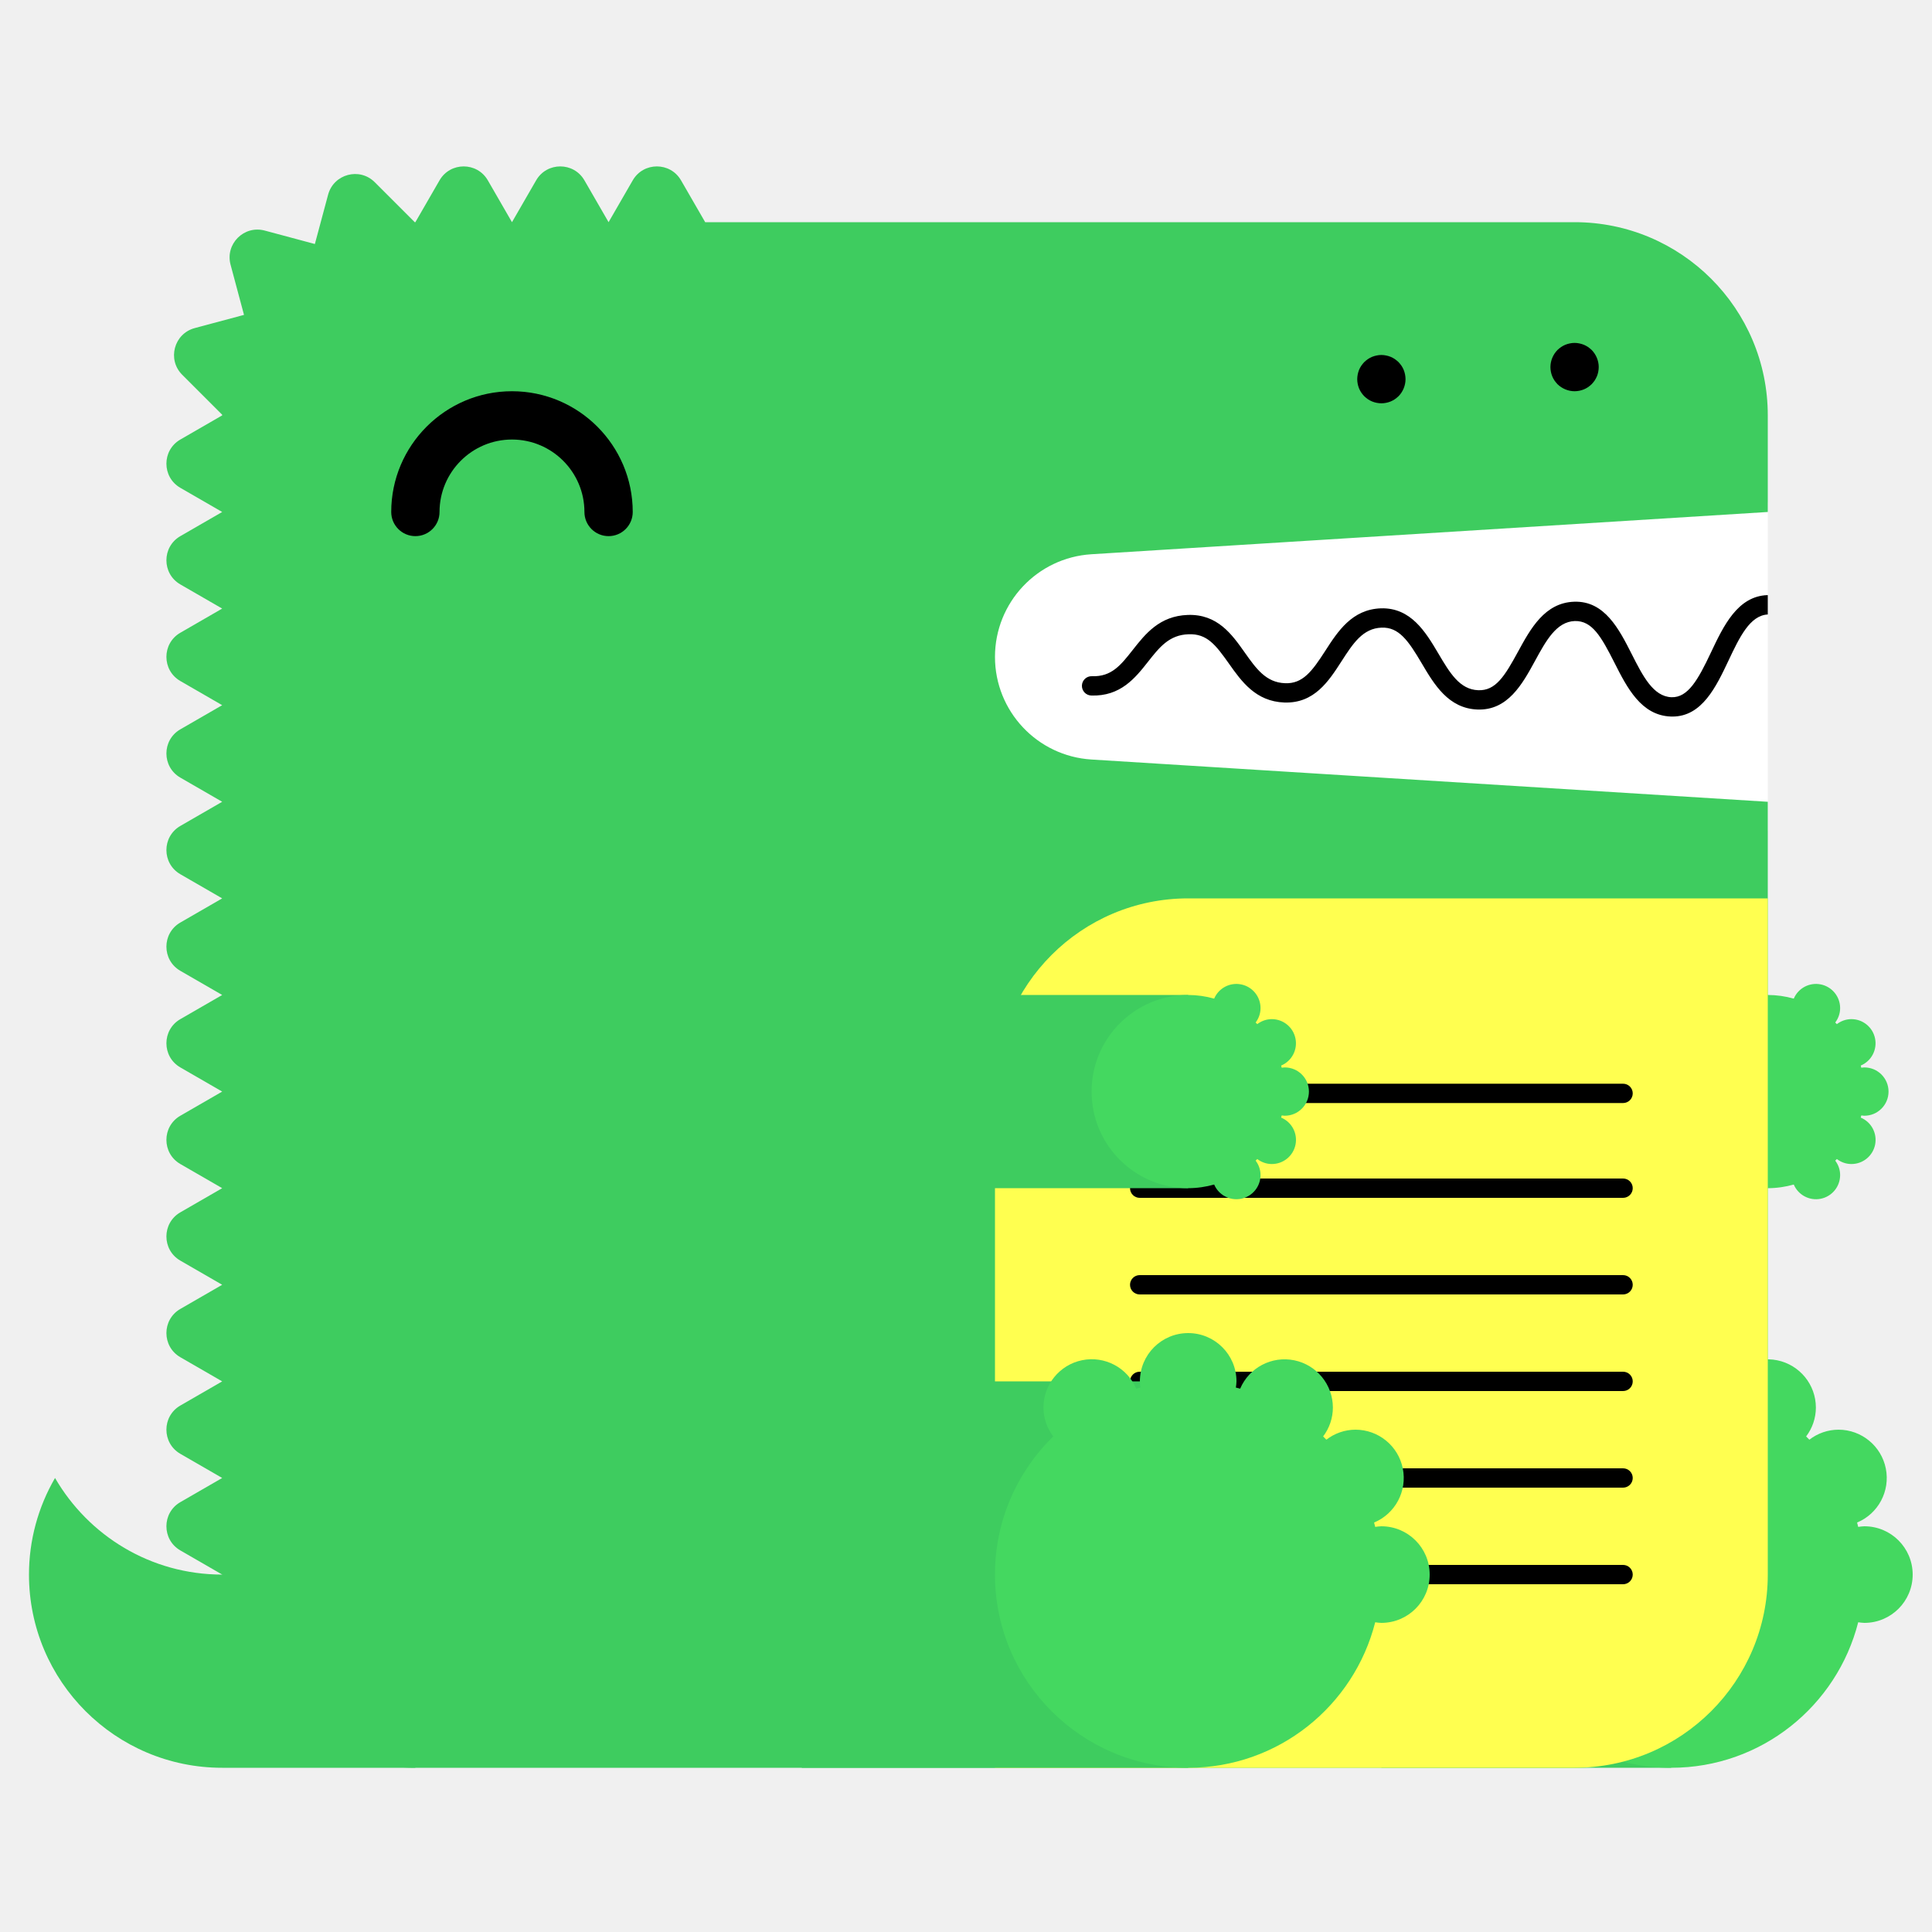
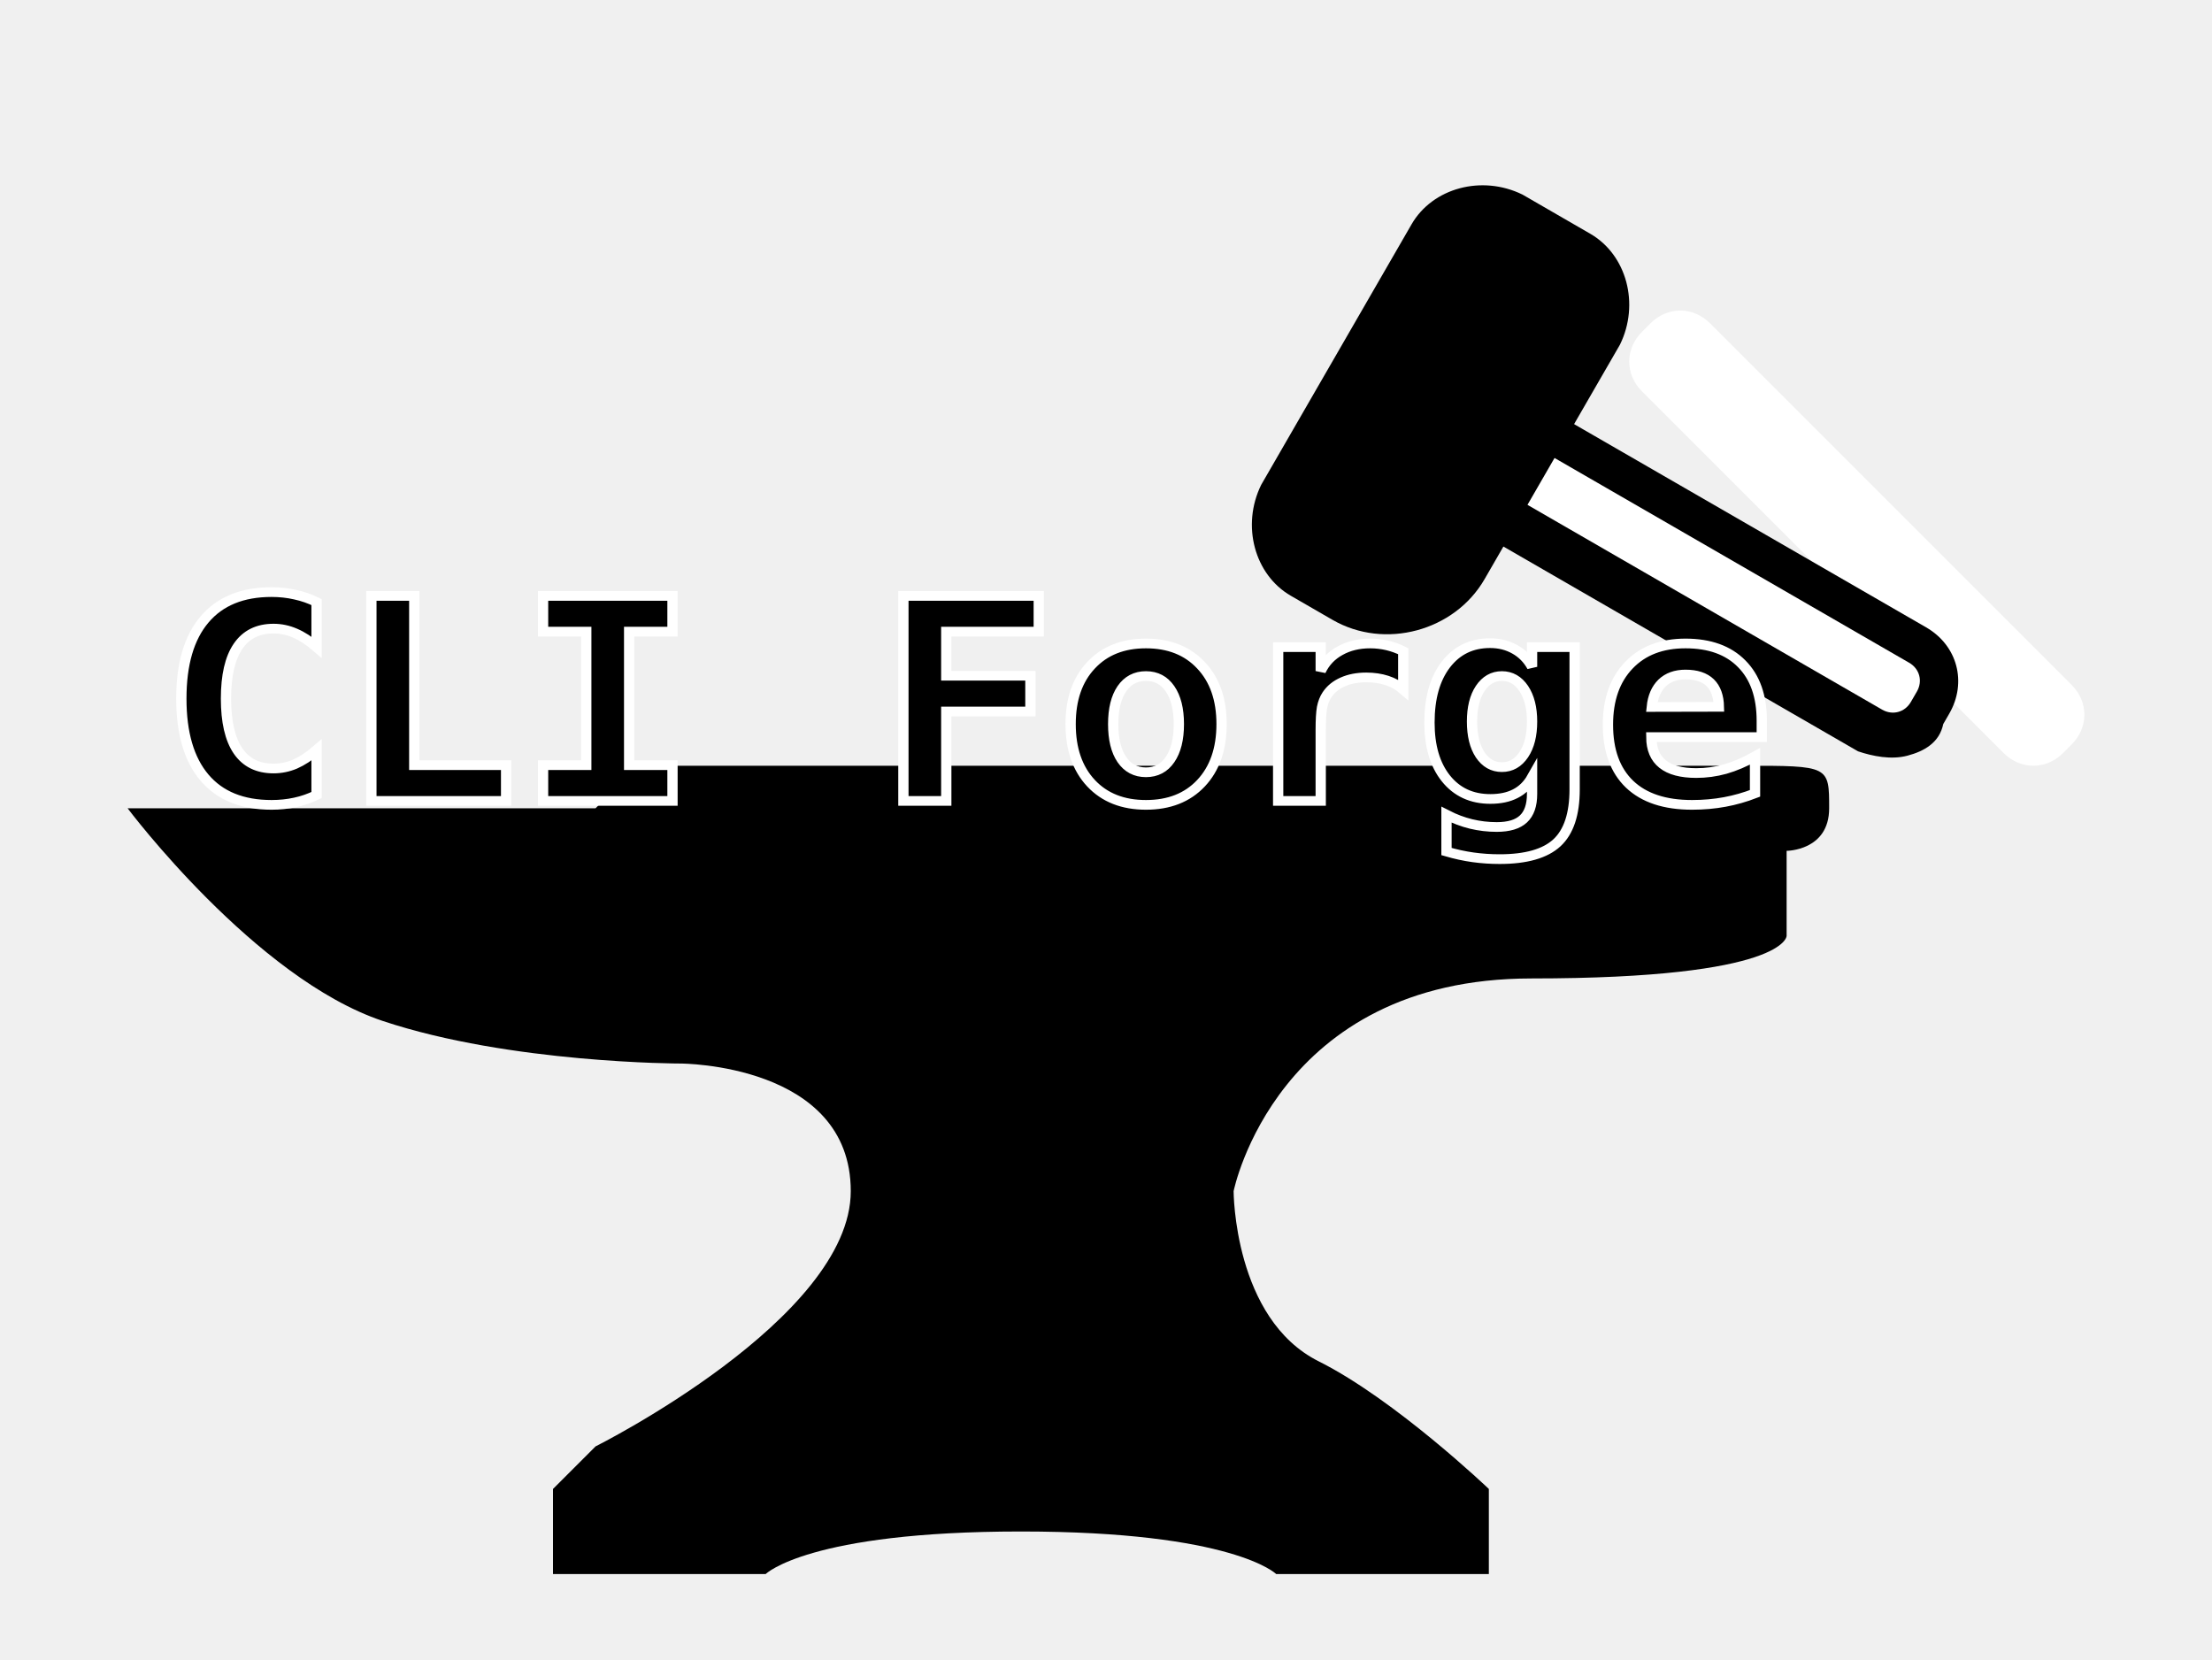
- <svg xmlns="http://www.w3.org/2000/svg" width="200" height="200" viewBox="0 0 200 200">
-   <g fill="none" fill-rule="evenodd">
-     <path fill="#FFF" d="M99 52h84v34H99z" />
-     <path d="M23 163c-7.398 0-13.843-4.027-17.303-10A19.886 19.886 0 0 0 3 163c0 11.046 8.954 20 20 20h20v-20H23z" fill="#3ECC5F" />
-     <path d="M112.98 57.376L183 53V43c0-11.046-8.954-20-20-20H73l-2.5-4.33c-1.112-1.925-3.889-1.925-5 0L63 23l-2.5-4.33c-1.111-1.925-3.889-1.925-5 0L53 23l-2.5-4.33c-1.111-1.925-3.889-1.925-5 0L43 23c-.022 0-.042.003-.065.003l-4.142-4.141c-1.57-1.571-4.252-.853-4.828 1.294l-1.369 5.104-5.192-1.392c-2.148-.575-4.111 1.389-3.535 3.536l1.39 5.193-5.102 1.367c-2.148.576-2.867 3.259-1.296 4.83l4.142 4.142c0 .021-.003.042-.003.064l-4.33 2.5c-1.925 1.111-1.925 3.889 0 5L23 53l-4.33 2.5c-1.925 1.111-1.925 3.889 0 5L23 63l-4.33 2.5c-1.925 1.111-1.925 3.889 0 5L23 73l-4.33 2.5c-1.925 1.111-1.925 3.889 0 5L23 83l-4.33 2.5c-1.925 1.111-1.925 3.889 0 5L23 93l-4.33 2.5c-1.925 1.111-1.925 3.889 0 5L23 103l-4.33 2.5c-1.925 1.111-1.925 3.889 0 5L23 113l-4.33 2.5c-1.925 1.111-1.925 3.889 0 5L23 123l-4.33 2.5c-1.925 1.111-1.925 3.889 0 5L23 133l-4.33 2.5c-1.925 1.111-1.925 3.889 0 5L23 143l-4.33 2.5c-1.925 1.111-1.925 3.889 0 5L23 153l-4.33 2.5c-1.925 1.111-1.925 3.889 0 5L23 163c0 11.046 8.954 20 20 20h120c11.046 0 20-8.954 20-20V83l-70.02-4.376A10.645 10.645 0 0 1 103 68c0-5.621 4.37-10.273 9.98-10.624" fill="#3ECC5F" />
-     <path fill="#3ECC5F" d="M143 183h30v-40h-30z" />
-     <path d="M193 158c-.219 0-.428.037-.639.064-.038-.15-.074-.301-.116-.451A5 5 0 0 0 190.32 148a4.96 4.96 0 0 0-3.016 1.036 26.531 26.531 0 0 0-.335-.336 4.955 4.955 0 0 0 1.011-2.987 5 5 0 0 0-9.599-1.959c-.148-.042-.297-.077-.445-.115.027-.211.064-.42.064-.639a5 5 0 0 0-5-5 5 5 0 0 0-5 5c0 .219.037.428.064.639-.148.038-.297.073-.445.115a4.998 4.998 0 0 0-9.599 1.959c0 1.125.384 2.151 1.011 2.987-3.717 3.632-6.031 8.693-6.031 14.3 0 11.046 8.954 20 20 20 9.339 0 17.16-6.41 19.361-15.064.211.027.42.064.639.064a5 5 0 0 0 5-5 5 5 0 0 0-5-5" fill="#44D860" />
-     <path fill="#3ECC5F" d="M153 123h30v-20h-30z" />
-     <path d="M193 115.5a2.5 2.5 0 1 0 0-5c-.109 0-.214.019-.319.032-.02-.075-.037-.15-.058-.225a2.501 2.501 0 0 0-.963-4.807c-.569 0-1.088.197-1.508.518a6.653 6.653 0 0 0-.168-.168c.314-.417.506-.931.506-1.494a2.5 2.5 0 0 0-4.8-.979A9.987 9.987 0 0 0 183 103c-5.522 0-10 4.478-10 10s4.478 10 10 10c.934 0 1.833-.138 2.69-.377a2.5 2.5 0 0 0 4.8-.979c0-.563-.192-1.077-.506-1.494.057-.055.113-.111.168-.168.42.321.939.518 1.508.518a2.5 2.5 0 0 0 .963-4.807c.021-.074.038-.15.058-.225.105.013.21.032.319.032" fill="#44D860" />
-     <path d="M63 55.5a2.5 2.5 0 0 1-2.5-2.5c0-4.136-3.364-7.5-7.5-7.5s-7.5 3.364-7.5 7.5a2.5 2.5 0 1 1-5 0c0-6.893 5.607-12.5 12.5-12.5S65.5 46.107 65.5 53a2.5 2.5 0 0 1-2.5 2.5" fill="#000" />
-     <path d="M103 183h60c11.046 0 20-8.954 20-20V93h-60c-11.046 0-20 8.954-20 20v70z" fill="#FFFF50" />
-     <path d="M168.02 124h-50.04a1 1 0 1 1 0-2h50.04a1 1 0 1 1 0 2m0 20h-50.04a1 1 0 1 1 0-2h50.04a1 1 0 1 1 0 2m0 20h-50.04a1 1 0 1 1 0-2h50.04a1 1 0 1 1 0 2m0-49.814h-50.04a1 1 0 1 1 0-2h50.04a1 1 0 1 1 0 2m0 19.814h-50.04a1 1 0 1 1 0-2h50.04a1 1 0 1 1 0 2m0 20h-50.04a1 1 0 1 1 0-2h50.04a1 1 0 1 1 0 2M183 61.611c-.012 0-.022-.006-.034-.005-3.09.105-4.552 3.196-5.842 5.923-1.346 2.85-2.387 4.703-4.093 4.647-1.889-.068-2.969-2.202-4.113-4.46-1.314-2.594-2.814-5.536-5.963-5.426-3.046.104-4.513 2.794-5.807 5.167-1.377 2.528-2.314 4.065-4.121 3.994-1.927-.07-2.951-1.805-4.136-3.813-1.321-2.236-2.848-4.75-5.936-4.664-2.994.103-4.465 2.385-5.763 4.4-1.373 2.13-2.335 3.428-4.165 3.351-1.973-.07-2.992-1.51-4.171-3.177-1.324-1.873-2.816-3.993-5.895-3.89-2.928.1-4.399 1.97-5.696 3.618-1.232 1.564-2.194 2.802-4.229 2.724a1 1 0 0 0-.072 2c3.017.101 4.545-1.8 5.872-3.487 1.177-1.496 2.193-2.787 4.193-2.855 1.926-.082 2.829 1.115 4.195 3.045 1.297 1.834 2.769 3.914 5.731 4.021 3.103.104 4.596-2.215 5.918-4.267 1.182-1.834 2.202-3.417 4.15-3.484 1.793-.067 2.769 1.35 4.145 3.681 1.297 2.197 2.766 4.686 5.787 4.796 3.125.108 4.634-2.62 5.949-5.035 1.139-2.088 2.214-4.06 4.119-4.126 1.793-.042 2.728 1.595 4.111 4.33 1.292 2.553 2.757 5.445 5.825 5.556l.169.003c3.064 0 4.518-3.075 5.805-5.794 1.139-2.41 2.217-4.68 4.067-4.773v-2z" fill="#000" />
-     <path fill="#3ECC5F" d="M83 183h40v-40H83z" />
-     <path d="M143 158c-.219 0-.428.037-.639.064-.038-.15-.074-.301-.116-.451A5 5 0 0 0 140.32 148a4.96 4.96 0 0 0-3.016 1.036 26.531 26.531 0 0 0-.335-.336 4.955 4.955 0 0 0 1.011-2.987 5 5 0 0 0-9.599-1.959c-.148-.042-.297-.077-.445-.115.027-.211.064-.42.064-.639a5 5 0 0 0-5-5 5 5 0 0 0-5 5c0 .219.037.428.064.639-.148.038-.297.073-.445.115a4.998 4.998 0 0 0-9.599 1.959c0 1.125.384 2.151 1.011 2.987-3.717 3.632-6.031 8.693-6.031 14.3 0 11.046 8.954 20 20 20 9.339 0 17.16-6.41 19.361-15.064.211.027.42.064.639.064a5 5 0 0 0 5-5 5 5 0 0 0-5-5" fill="#44D860" />
-     <path fill="#3ECC5F" d="M83 123h40v-20H83z" />
-     <path d="M133 115.5a2.5 2.5 0 1 0 0-5c-.109 0-.214.019-.319.032-.02-.075-.037-.15-.058-.225a2.501 2.501 0 0 0-.963-4.807c-.569 0-1.088.197-1.508.518a6.653 6.653 0 0 0-.168-.168c.314-.417.506-.931.506-1.494a2.5 2.5 0 0 0-4.8-.979A9.987 9.987 0 0 0 123 103c-5.522 0-10 4.478-10 10s4.478 10 10 10c.934 0 1.833-.138 2.69-.377a2.5 2.5 0 0 0 4.8-.979c0-.563-.192-1.077-.506-1.494.057-.055.113-.111.168-.168.42.321.939.518 1.508.518a2.5 2.5 0 0 0 .963-4.807c.021-.074.038-.15.058-.225.105.013.21.032.319.032" fill="#44D860" />
-     <path d="M143 41.75c-.16 0-.33-.02-.49-.05a2.52 2.52 0 0 1-.47-.14c-.15-.06-.29-.14-.431-.23-.13-.09-.259-.2-.38-.31-.109-.12-.219-.24-.309-.38s-.17-.28-.231-.43a2.619 2.619 0 0 1-.189-.96c0-.16.02-.33.05-.49.03-.16.08-.31.139-.47.061-.15.141-.29.231-.43.09-.13.2-.26.309-.38.121-.11.25-.22.38-.31.141-.09.281-.17.431-.23.149-.06.31-.11.47-.14.32-.07.65-.07.98 0 .159.03.32.08.47.14.149.06.29.14.43.23.13.09.259.2.38.31.11.12.22.25.31.38.09.14.17.28.23.43.06.16.11.31.14.47.029.16.05.33.05.49 0 .66-.271 1.31-.73 1.77-.121.11-.25.22-.38.31-.14.09-.281.17-.43.23a2.565 2.565 0 0 1-.96.19m20-1.25c-.66 0-1.3-.27-1.771-.73a3.802 3.802 0 0 1-.309-.38c-.09-.14-.17-.28-.231-.43a2.619 2.619 0 0 1-.189-.96c0-.66.27-1.3.729-1.77.121-.11.25-.22.38-.31.141-.09.281-.17.431-.23.149-.06.31-.11.47-.14.32-.07.66-.07.98 0 .159.03.32.08.47.14.149.06.29.14.43.23.13.09.259.2.38.31.459.47.73 1.11.73 1.77 0 .16-.021.33-.05.49-.03.16-.08.32-.14.47-.07.15-.14.29-.23.43-.09.13-.2.26-.31.38-.121.11-.25.22-.38.31-.14.09-.281.17-.43.23a2.565 2.565 0 0 1-.96.19" fill="#000" />
+ <svg xmlns="http://www.w3.org/2000/svg" enable-background="new 0 0 52 39" version="1.1" viewBox="0 0 52 39" id="svgcontent" overflow="visible" width="743.6" height="557.7" x="743.6" y="557.7">
+   <style type="text/css">.st0{fill:#FFFFFF;} .st1{fill:#111111;} .st2{fill:#FFFFFF;stroke:#000000;stroke-width:2;stroke-miterlimit:10;} .st3{fill:#FFFFFF;stroke:#000000;stroke-miterlimit:10;} .st4{fill:none;stroke:#000000;stroke-miterlimit:10;} .st5{fill:none;stroke:#000000;stroke-width:3;stroke-linecap:round;stroke-miterlimit:10;} .st6{fill:#FFFFFF;stroke:#000000;stroke-linejoin:round;stroke-miterlimit:10;}</style>
+   <g class="layer" style="pointer-events:all">
+     <path class="st0" d="M48.7,17.5L48.5,17.7C48.1,18.1 47.5,18.1 47.1,17.7L38.6,9.2C38.2,8.8 38.2,8.2 38.6,7.8L38.8,7.6C39.2,7.2 39.8,7.2 40.2,7.6L48.7,16.1C49.1,16.5 49.1,17.1 48.7,17.5z" id="svg_1" transform="matrix(1 0 0 1 0 0)" />
+     <path d="M41,18L15,18L14,19L3,19S6,23 9,24S16,25 16,25S20,25 20,28S14,34 14,34L13,35L13,37L18,37S19,36 24,36S30,37 30,37L35,37L35,35S32.8,32.9 31,32C29,31 29,28 29,28S30,23 36,23S42,22 42,22L42,20S43,20 43,19S43,18 41,18z" id="svg_3" />
+     <g id="svg_9">
+       <rect fill="#ffffff" stroke="null" stroke-dasharray="null" stroke-linejoin="null" stroke-linecap="null" stroke-opacity="null" x="39.19" y="7.881" width="1.989" height="11.453" id="svg_8" transform="rotate(-59.4476 40.1846 13.6075)" />
+       <path d="M44.845,17.762 C44.459,17.866 44.021,17.776 43.679,17.661 L33.269,11.65 C32.902,11.438 32.701,11.078 32.598,10.691 S32.584,9.867 32.7,9.525 L32.841,9.28 C33.265,8.545 34.135,8.312 34.869,8.737 L45.28,14.747 C46.015,15.171 46.248,16.041 45.823,16.776 L45.682,17.02 C45.592,17.459 45.232,17.659 44.845,17.762 zM34.059,9.575 C33.962,9.601 33.769,9.653 33.795,9.749 L33.654,9.994 C33.512,10.239 33.59,10.529 33.835,10.67 L44.245,16.681 C44.49,16.822 44.78,16.745 44.921,16.5 L45.063,16.255 C45.204,16.01 45.126,15.72 44.881,15.579 L34.471,9.568 C34.349,9.497 34.252,9.523 34.059,9.575 z" id="svg_2">CLI Forge</path>
+       <path d="M29.648,11.397 L33.183,5.273 C33.678,4.416 34.837,4.105 35.791,4.574 L37.383,5.494 C38.241,5.989 38.551,7.148 38.082,8.102 L34.9,13.613 C34.193,14.838 32.551,15.278 31.326,14.571 L30.346,14.005 C29.489,13.51 29.179,12.351 29.648,11.397 z" id="svg_4">CLI Forge</path>
+     </g>
+     <text fill="#000000" stroke="#ffffff" x="-82.151" y="27.837" id="svg_6" font-size="29" font-family="Monospace" text-anchor="middle" xml:space="preserve" transform="matrix(0.241583 0 0 0.227992 42.5701 12.4807)" font-weight="bold" word-spacing="0" letter-spacing="0">CLI Forge</text>
  </g>
</svg>
